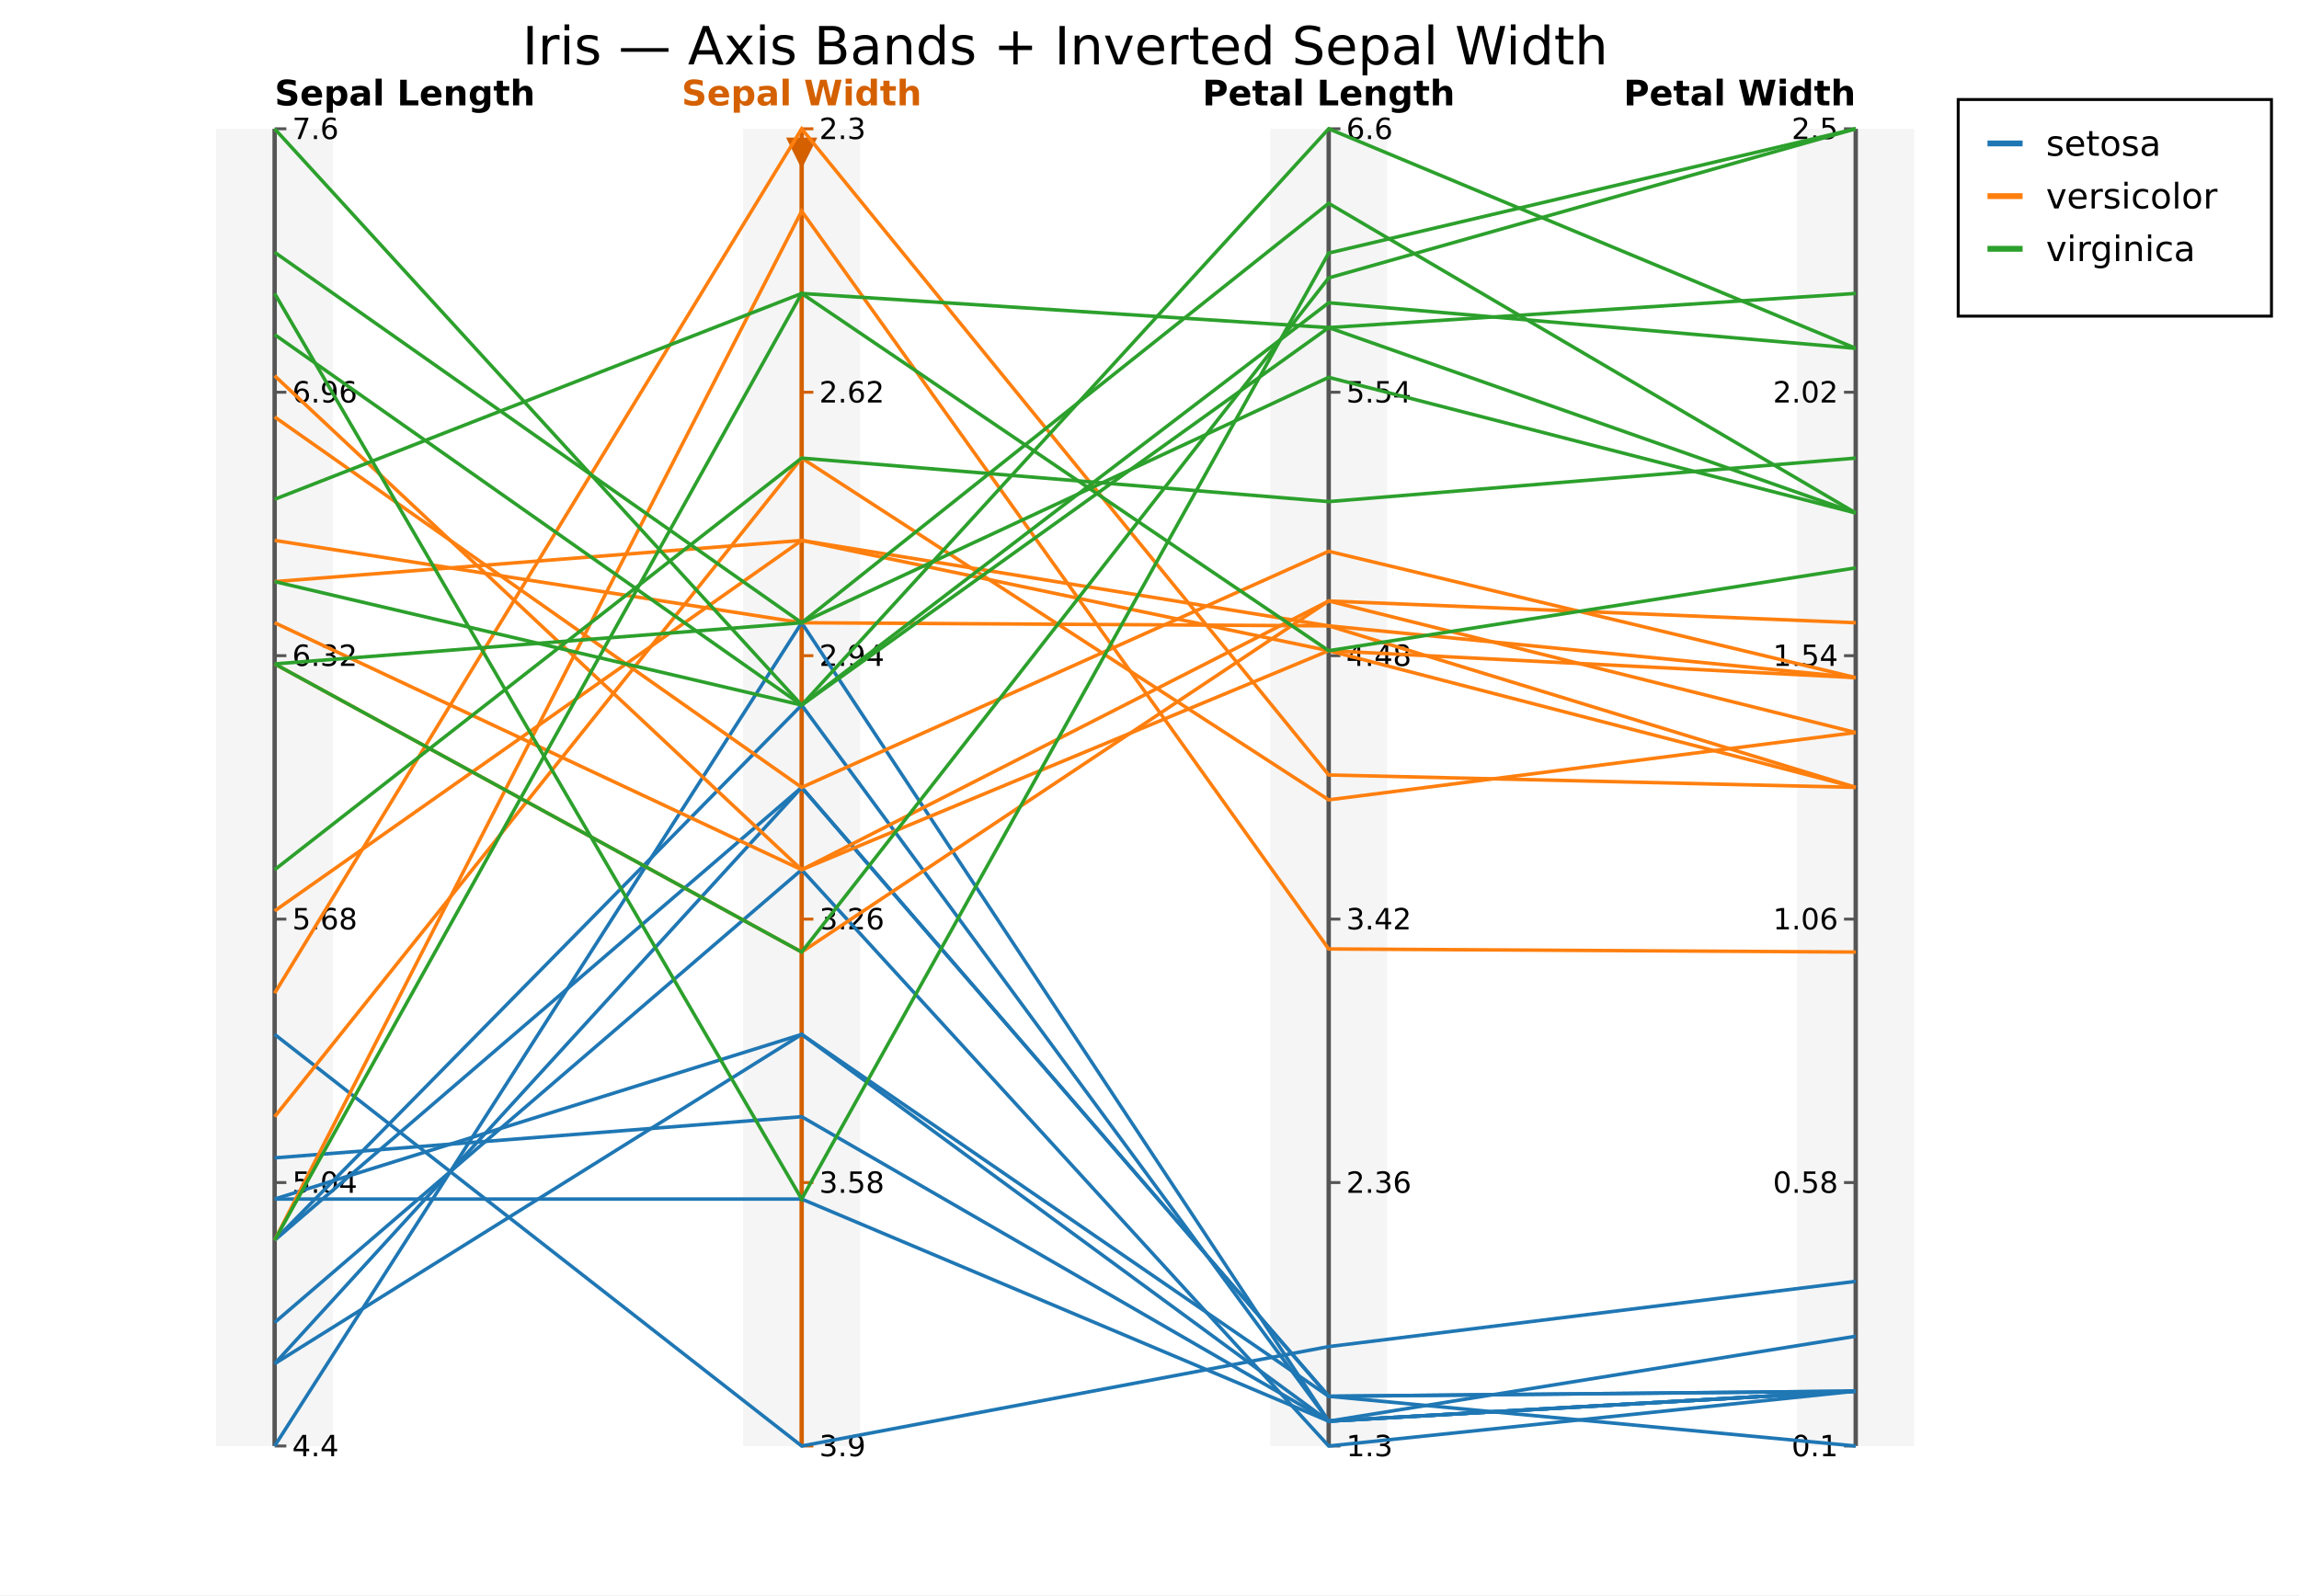
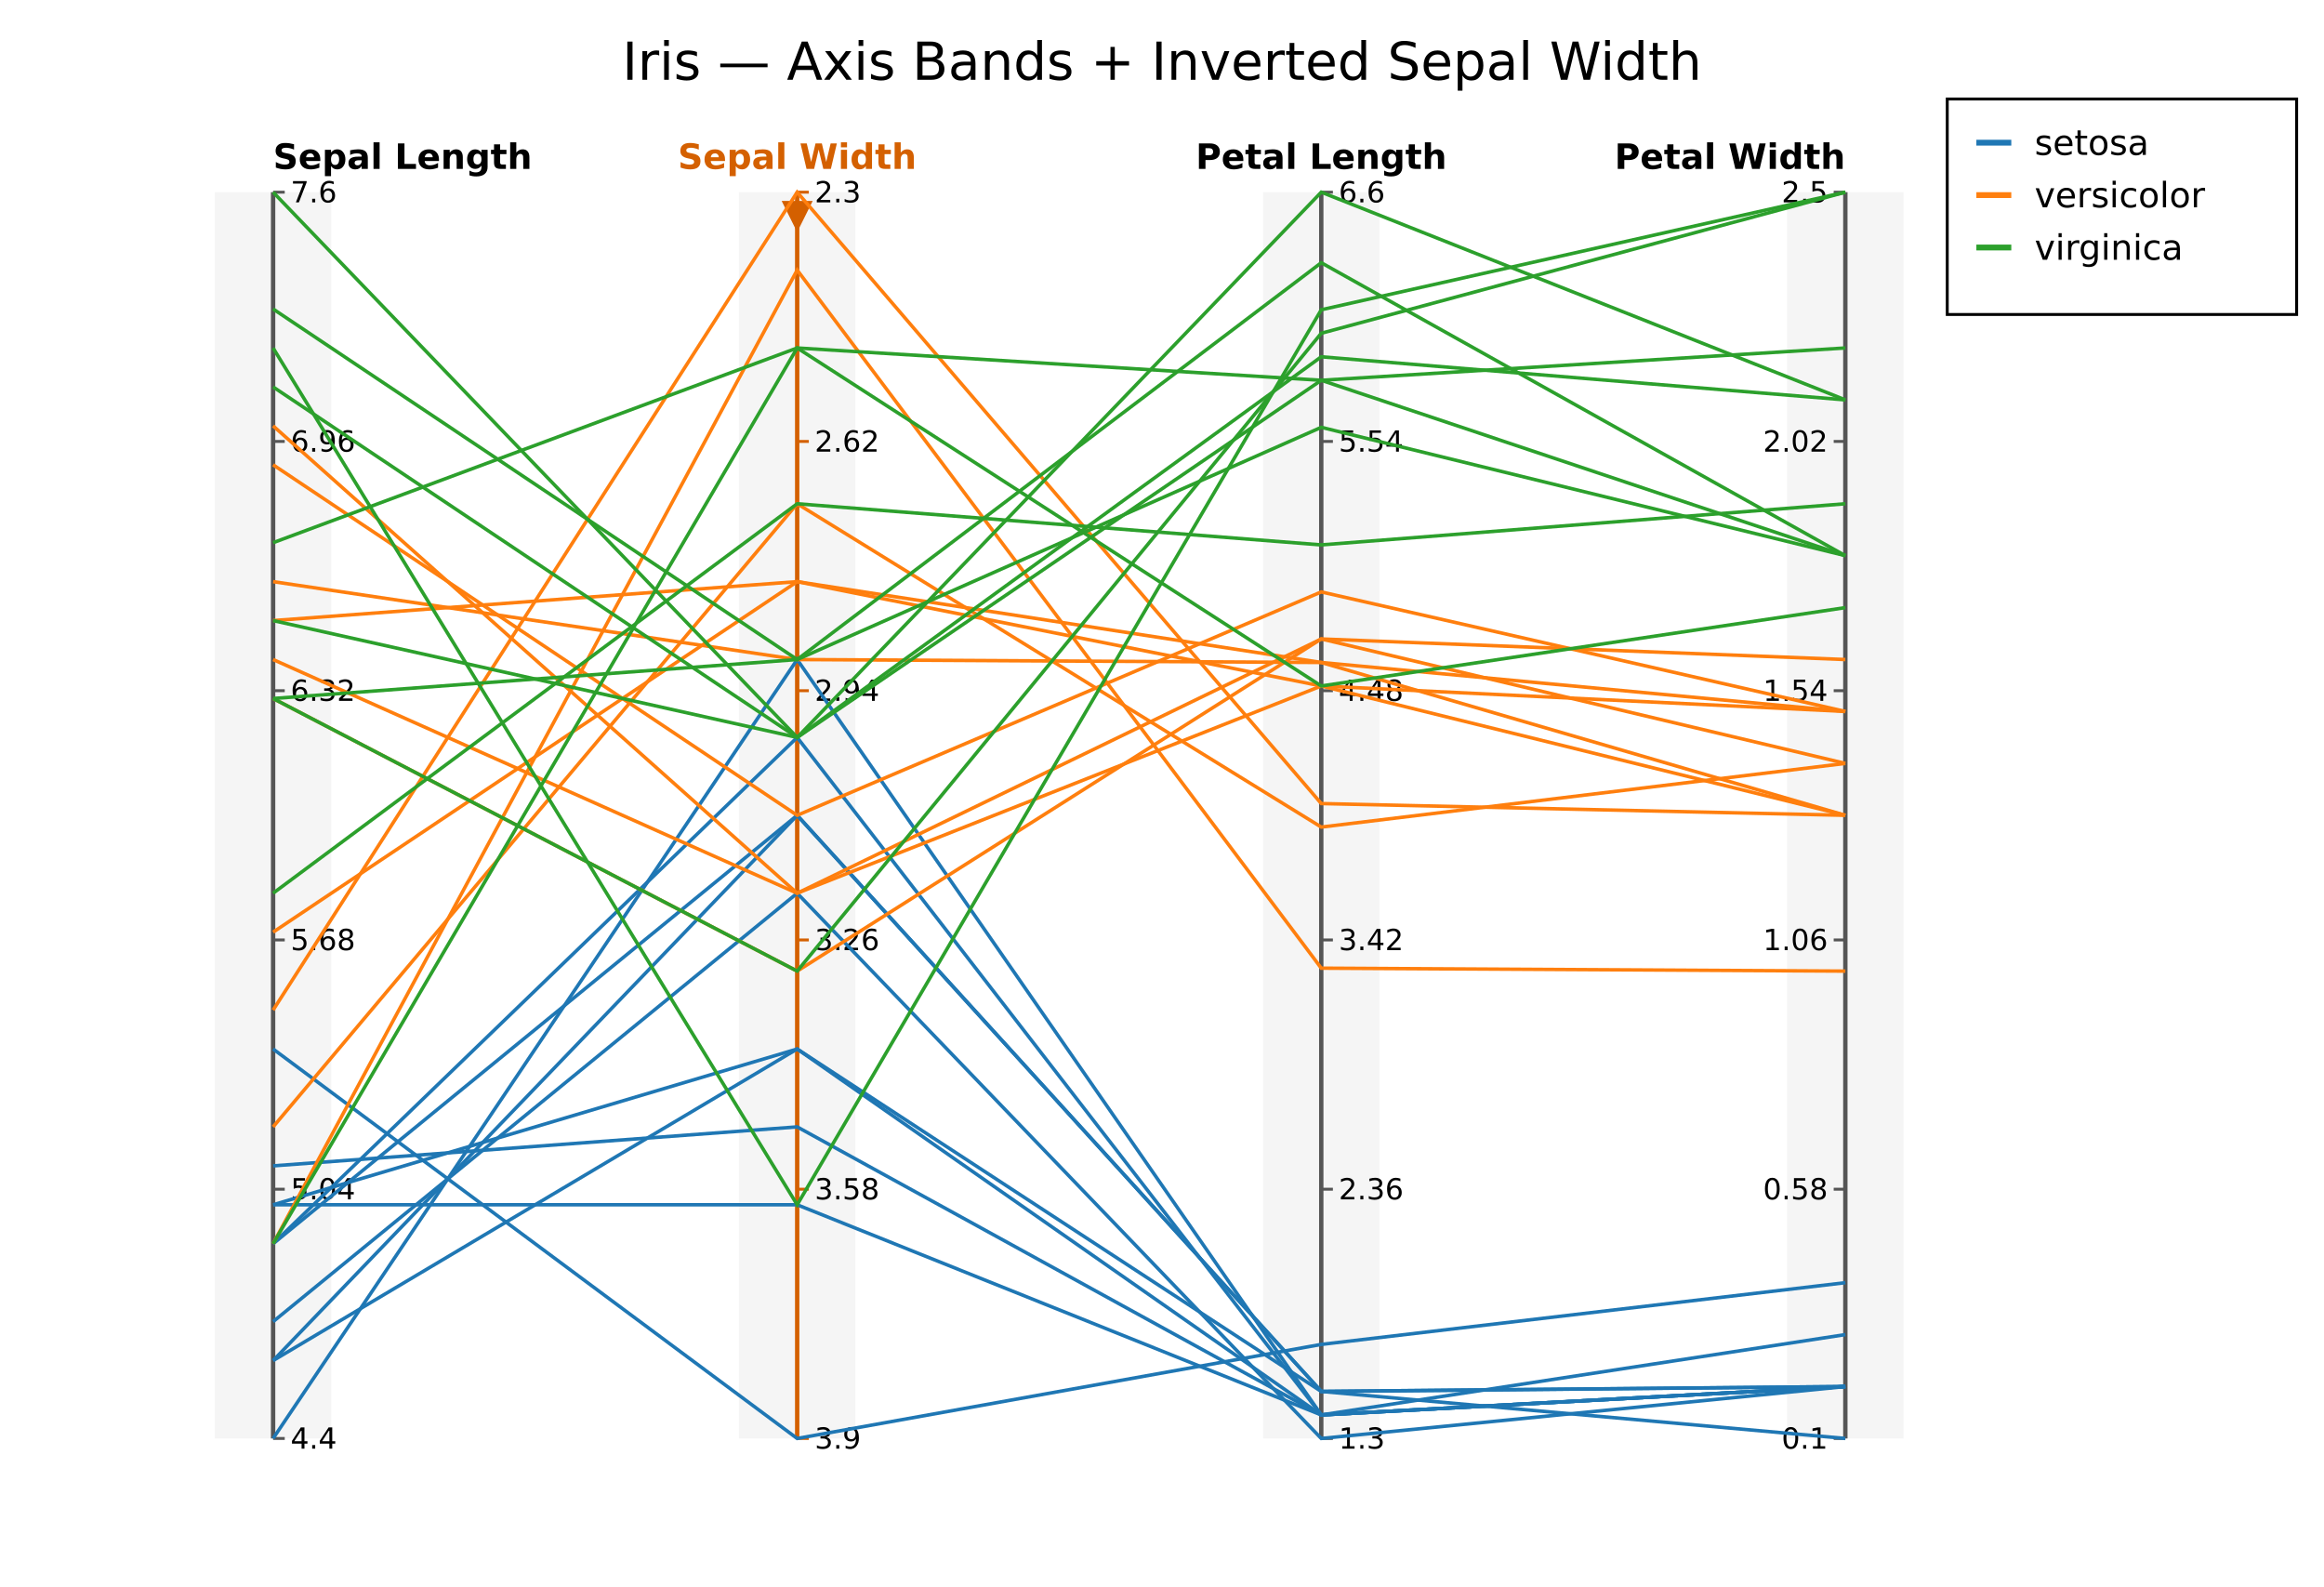
- <svg xmlns="http://www.w3.org/2000/svg" width="785.2" height="545" font-family="DejaVu Sans, Liberation Sans, Arial, sans-serif" fill="black">
+ <svg xmlns="http://www.w3.org/2000/svg" width="798.2" height="545" font-family="DejaVu Sans, Liberation Sans, Arial, sans-serif" fill="black">
  <rect width="100%" height="100%" fill="white" />
-   <text x="363.8" y="22" font-size="18" text-anchor="middle">Iris — Axis Bands + Inverted Sepal Width</text>
-   <rect x="73.8" y="44" width="40" height="450" fill="#f5f5f5" fill-opacity="1" />
-   <rect x="253.8" y="44" width="40" height="450" fill="#f5f5f5" fill-opacity="1" />
-   <rect x="433.8" y="44" width="40" height="450" fill="#f5f5f5" fill-opacity="1" />
-   <rect x="613.8" y="44" width="40" height="450" fill="#f5f5f5" fill-opacity="1" />
-   <line x1="93.8" y1="44" x2="93.8" y2="494" stroke="#555555" stroke-width="1.5" />
-   <line x1="273.8" y1="44" x2="273.8" y2="494" stroke="#d46000" stroke-width="1.5" />
-   <line x1="453.8" y1="44" x2="453.8" y2="494" stroke="#555555" stroke-width="1.5" />
-   <line x1="633.8" y1="44" x2="633.8" y2="494" stroke="#555555" stroke-width="1.5" />
-   <text x="93.8" y="36" font-size="12" text-anchor="start" font-weight="bold">Sepal Length</text>
-   <text x="273.8" y="36" font-size="12" text-anchor="middle" font-weight="bold" fill="#d46000">Sepal Width</text>
-   <text x="273.8" y="56" font-size="14" text-anchor="middle" font-weight="bold" fill="#d46000">▼</text>
-   <text x="453.8" y="36" font-size="12" text-anchor="middle" font-weight="bold">Petal Length</text>
-   <text x="633.8" y="36" font-size="12" text-anchor="end" font-weight="bold">Petal Width</text>
+   <text x="399.1" y="27.4" font-size="18" text-anchor="middle">Iris — Axis Bands + Inverted Sepal Width</text>
+   <rect x="73.8" y="66" width="40" height="428" fill="#f5f5f5" fill-opacity="1" />
+   <rect x="253.8" y="66" width="40" height="428" fill="#f5f5f5" fill-opacity="1" />
+   <rect x="433.8" y="66" width="40" height="428" fill="#f5f5f5" fill-opacity="1" />
+   <rect x="613.8" y="66" width="40" height="428" fill="#f5f5f5" fill-opacity="1" />
+   <line x1="93.8" y1="66" x2="93.8" y2="494" stroke="#555555" stroke-width="1.5" />
+   <line x1="273.8" y1="66" x2="273.8" y2="494" stroke="#d46000" stroke-width="1.5" />
+   <line x1="453.8" y1="66" x2="453.8" y2="494" stroke="#555555" stroke-width="1.5" />
+   <line x1="633.8" y1="66" x2="633.8" y2="494" stroke="#555555" stroke-width="1.5" />
+   <text x="93.8" y="58" font-size="12" text-anchor="start" font-weight="bold">Sepal Length</text>
+   <text x="273.8" y="58" font-size="12" text-anchor="middle" font-weight="bold" fill="#d46000">Sepal Width</text>
+   <text x="273.8" y="78" font-size="14" text-anchor="middle" font-weight="bold" fill="#d46000">▼</text>
+   <text x="453.8" y="58" font-size="12" text-anchor="middle" font-weight="bold">Petal Length</text>
+   <text x="633.8" y="58" font-size="12" text-anchor="end" font-weight="bold">Petal Width</text>
  <line x1="93.8" y1="494" x2="97.8" y2="494" stroke="#555555" stroke-width="1" />
  <text x="99.8" y="497.5" font-size="10" text-anchor="start">4.4</text>
-   <line x1="93.8" y1="404" x2="97.8" y2="404" stroke="#555555" stroke-width="1" />
-   <text x="99.8" y="407.5" font-size="10" text-anchor="start">5.04</text>
-   <line x1="93.8" y1="314" x2="97.8" y2="314" stroke="#555555" stroke-width="1" />
-   <text x="99.8" y="317.5" font-size="10" text-anchor="start">5.68</text>
-   <line x1="93.8" y1="224" x2="97.8" y2="224" stroke="#555555" stroke-width="1" />
-   <text x="99.8" y="227.5" font-size="10" text-anchor="start">6.32</text>
-   <line x1="93.8" y1="134" x2="97.8" y2="134" stroke="#555555" stroke-width="1" />
-   <text x="99.8" y="137.5" font-size="10" text-anchor="start">6.96</text>
-   <line x1="93.8" y1="44" x2="97.8" y2="44" stroke="#555555" stroke-width="1" />
-   <text x="99.8" y="47.5" font-size="10" text-anchor="start">7.6</text>
-   <line x1="273.8" y1="44" x2="277.8" y2="44" stroke="#d46000" stroke-width="1" />
-   <text x="279.8" y="47.5" font-size="10" text-anchor="start">2.3</text>
-   <line x1="273.8" y1="134" x2="277.8" y2="134" stroke="#d46000" stroke-width="1" />
-   <text x="279.8" y="137.5" font-size="10" text-anchor="start">2.62</text>
-   <line x1="273.8" y1="224" x2="277.8" y2="224" stroke="#d46000" stroke-width="1" />
-   <text x="279.8" y="227.5" font-size="10" text-anchor="start">2.94</text>
-   <line x1="273.8" y1="314" x2="277.8" y2="314" stroke="#d46000" stroke-width="1" />
-   <text x="279.8" y="317.5" font-size="10" text-anchor="start">3.26</text>
-   <line x1="273.8" y1="404" x2="277.8" y2="404" stroke="#d46000" stroke-width="1" />
-   <text x="279.8" y="407.5" font-size="10" text-anchor="start">3.58</text>
+   <line x1="93.8" y1="408.4" x2="97.8" y2="408.4" stroke="#555555" stroke-width="1" />
+   <text x="99.8" y="411.9" font-size="10" text-anchor="start">5.04</text>
+   <line x1="93.8" y1="322.8" x2="97.8" y2="322.8" stroke="#555555" stroke-width="1" />
+   <text x="99.8" y="326.3" font-size="10" text-anchor="start">5.68</text>
+   <line x1="93.8" y1="237.2" x2="97.8" y2="237.2" stroke="#555555" stroke-width="1" />
+   <text x="99.8" y="240.7" font-size="10" text-anchor="start">6.32</text>
+   <line x1="93.8" y1="151.6" x2="97.8" y2="151.6" stroke="#555555" stroke-width="1" />
+   <text x="99.8" y="155.1" font-size="10" text-anchor="start">6.96</text>
+   <line x1="93.8" y1="66" x2="97.8" y2="66" stroke="#555555" stroke-width="1" />
+   <text x="99.8" y="69.5" font-size="10" text-anchor="start">7.6</text>
+   <line x1="273.8" y1="66" x2="277.8" y2="66" stroke="#d46000" stroke-width="1" />
+   <text x="279.8" y="69.5" font-size="10" text-anchor="start">2.3</text>
+   <line x1="273.8" y1="151.6" x2="277.8" y2="151.6" stroke="#d46000" stroke-width="1" />
+   <text x="279.8" y="155.1" font-size="10" text-anchor="start">2.62</text>
+   <line x1="273.8" y1="237.2" x2="277.8" y2="237.2" stroke="#d46000" stroke-width="1" />
+   <text x="279.8" y="240.7" font-size="10" text-anchor="start">2.94</text>
+   <line x1="273.8" y1="322.8" x2="277.8" y2="322.8" stroke="#d46000" stroke-width="1" />
+   <text x="279.8" y="326.3" font-size="10" text-anchor="start">3.26</text>
+   <line x1="273.8" y1="408.4" x2="277.8" y2="408.4" stroke="#d46000" stroke-width="1" />
+   <text x="279.8" y="411.9" font-size="10" text-anchor="start">3.58</text>
  <line x1="273.8" y1="494" x2="277.8" y2="494" stroke="#d46000" stroke-width="1" />
  <text x="279.8" y="497.5" font-size="10" text-anchor="start">3.9</text>
  <line x1="453.8" y1="494" x2="457.8" y2="494" stroke="#555555" stroke-width="1" />
  <text x="459.8" y="497.5" font-size="10" text-anchor="start">1.3</text>
-   <line x1="453.8" y1="404" x2="457.8" y2="404" stroke="#555555" stroke-width="1" />
-   <text x="459.8" y="407.5" font-size="10" text-anchor="start">2.36</text>
-   <line x1="453.8" y1="314" x2="457.8" y2="314" stroke="#555555" stroke-width="1" />
-   <text x="459.8" y="317.5" font-size="10" text-anchor="start">3.42</text>
-   <line x1="453.8" y1="224" x2="457.8" y2="224" stroke="#555555" stroke-width="1" />
-   <text x="459.8" y="227.5" font-size="10" text-anchor="start">4.48</text>
-   <line x1="453.8" y1="134" x2="457.8" y2="134" stroke="#555555" stroke-width="1" />
-   <text x="459.8" y="137.5" font-size="10" text-anchor="start">5.54</text>
-   <line x1="453.8" y1="44" x2="457.8" y2="44" stroke="#555555" stroke-width="1" />
-   <text x="459.8" y="47.5" font-size="10" text-anchor="start">6.6</text>
+   <line x1="453.8" y1="408.4" x2="457.8" y2="408.4" stroke="#555555" stroke-width="1" />
+   <text x="459.8" y="411.9" font-size="10" text-anchor="start">2.36</text>
+   <line x1="453.8" y1="322.8" x2="457.8" y2="322.8" stroke="#555555" stroke-width="1" />
+   <text x="459.8" y="326.3" font-size="10" text-anchor="start">3.42</text>
+   <line x1="453.8" y1="237.2" x2="457.8" y2="237.2" stroke="#555555" stroke-width="1" />
+   <text x="459.8" y="240.7" font-size="10" text-anchor="start">4.48</text>
+   <line x1="453.8" y1="151.6" x2="457.8" y2="151.6" stroke="#555555" stroke-width="1" />
+   <text x="459.8" y="155.1" font-size="10" text-anchor="start">5.54</text>
+   <line x1="453.8" y1="66" x2="457.8" y2="66" stroke="#555555" stroke-width="1" />
+   <text x="459.8" y="69.5" font-size="10" text-anchor="start">6.6</text>
  <line x1="633.8" y1="494" x2="629.8" y2="494" stroke="#555555" stroke-width="1" />
  <text x="627.8" y="497.5" font-size="10" text-anchor="end">0.1</text>
-   <line x1="633.8" y1="404" x2="629.8" y2="404" stroke="#555555" stroke-width="1" />
-   <text x="627.8" y="407.5" font-size="10" text-anchor="end">0.58</text>
-   <line x1="633.8" y1="314" x2="629.8" y2="314" stroke="#555555" stroke-width="1" />
-   <text x="627.8" y="317.5" font-size="10" text-anchor="end">1.06</text>
-   <line x1="633.8" y1="224" x2="629.8" y2="224" stroke="#555555" stroke-width="1" />
-   <text x="627.8" y="227.5" font-size="10" text-anchor="end">1.54</text>
-   <line x1="633.8" y1="134" x2="629.8" y2="134" stroke="#555555" stroke-width="1" />
-   <text x="627.8" y="137.5" font-size="10" text-anchor="end">2.02</text>
-   <line x1="633.8" y1="44" x2="629.8" y2="44" stroke="#555555" stroke-width="1" />
-   <text x="627.8" y="47.5" font-size="10" text-anchor="end">2.5</text>
-   <path d="M 93.80,395.56 L 273.80,381.50 L 453.80,485.51 L 633.80,475.25" stroke="#1f77b4" stroke-width="1.2" fill="none" fill-opacity="0.65" />
-   <path d="M 93.80,423.69 L 273.80,240.88 L 453.80,485.51 L 633.80,475.25" stroke="#1f77b4" stroke-width="1.2" fill="none" fill-opacity="0.65" />
-   <path d="M 93.80,451.81 L 273.80,297.13 L 453.80,494.00 L 633.80,475.25" stroke="#1f77b4" stroke-width="1.2" fill="none" fill-opacity="0.65" />
-   <path d="M 93.80,465.88 L 273.80,269.00 L 453.80,477.02 L 633.80,475.25" stroke="#1f77b4" stroke-width="1.2" fill="none" fill-opacity="0.65" />
-   <path d="M 93.80,409.63 L 273.80,409.63 L 453.80,485.51 L 633.80,475.25" stroke="#1f77b4" stroke-width="1.2" fill="none" fill-opacity="0.65" />
-   <path d="M 93.80,353.38 L 273.80,494.00 L 453.80,460.04 L 633.80,437.75" stroke="#1f77b4" stroke-width="1.2" fill="none" fill-opacity="0.65" />
-   <path d="M 93.80,465.88 L 273.80,353.38 L 453.80,485.51 L 633.80,456.50" stroke="#1f77b4" stroke-width="1.2" fill="none" fill-opacity="0.65" />
-   <path d="M 93.80,409.63 L 273.80,353.38 L 453.80,477.02 L 633.80,475.25" stroke="#1f77b4" stroke-width="1.2" fill="none" fill-opacity="0.65" />
-   <path d="M 93.80,494.00 L 273.80,212.75 L 453.80,485.51 L 633.80,475.25" stroke="#1f77b4" stroke-width="1.2" fill="none" fill-opacity="0.65" />
-   <path d="M 93.80,423.69 L 273.80,269.00 L 453.80,477.02 L 633.80,494.00" stroke="#1f77b4" stroke-width="1.2" fill="none" fill-opacity="0.65" />
-   <path d="M 93.80,128.37 L 273.80,297.13 L 453.80,205.32 L 633.80,250.25" stroke="#ff7f0e" stroke-width="1.2" fill="none" fill-opacity="0.65" />
-   <path d="M 93.80,212.75 L 273.80,297.13 L 453.80,222.30 L 633.80,231.50" stroke="#ff7f0e" stroke-width="1.2" fill="none" fill-opacity="0.65" />
-   <path d="M 93.80,142.44 L 273.80,269.00 L 453.80,188.34 L 633.80,231.50" stroke="#ff7f0e" stroke-width="1.2" fill="none" fill-opacity="0.65" />
-   <path d="M 93.80,339.31 L 273.80,44.00 L 453.80,264.75 L 633.80,269.00" stroke="#ff7f0e" stroke-width="1.2" fill="none" fill-opacity="0.65" />
-   <path d="M 93.80,198.69 L 273.80,184.62 L 453.80,213.81 L 633.80,231.50" stroke="#ff7f0e" stroke-width="1.2" fill="none" fill-opacity="0.65" />
-   <path d="M 93.80,311.19 L 273.80,184.62 L 453.80,222.30 L 633.80,269.00" stroke="#ff7f0e" stroke-width="1.2" fill="none" fill-opacity="0.65" />
-   <path d="M 93.80,226.81 L 273.80,325.25 L 453.80,205.32 L 633.80,212.75" stroke="#ff7f0e" stroke-width="1.2" fill="none" fill-opacity="0.65" />
-   <path d="M 93.80,423.69 L 273.80,72.13 L 453.80,324.19 L 633.80,325.25" stroke="#ff7f0e" stroke-width="1.2" fill="none" fill-opacity="0.65" />
-   <path d="M 93.80,184.63 L 273.80,212.75 L 453.80,213.81 L 633.80,269.00" stroke="#ff7f0e" stroke-width="1.2" fill="none" fill-opacity="0.65" />
-   <path d="M 93.80,381.50 L 273.80,156.50 L 453.80,273.25 L 633.80,250.25" stroke="#ff7f0e" stroke-width="1.2" fill="none" fill-opacity="0.65" />
-   <path d="M 93.80,226.81 L 273.80,325.25 L 453.80,94.94 L 633.80,44.00" stroke="#2ca02c" stroke-width="1.2" fill="none" fill-opacity="0.65" />
-   <path d="M 93.80,297.12 L 273.80,156.50 L 453.80,171.36 L 633.80,156.50" stroke="#2ca02c" stroke-width="1.2" fill="none" fill-opacity="0.65" />
-   <path d="M 93.80,114.31 L 273.80,240.88 L 453.80,103.43 L 633.80,119.00" stroke="#2ca02c" stroke-width="1.2" fill="none" fill-opacity="0.65" />
-   <path d="M 93.80,226.81 L 273.80,212.75 L 453.80,128.91 L 633.80,175.25" stroke="#2ca02c" stroke-width="1.2" fill="none" fill-opacity="0.65" />
-   <path d="M 93.80,198.69 L 273.80,240.88 L 453.80,111.92 L 633.80,100.25" stroke="#2ca02c" stroke-width="1.2" fill="none" fill-opacity="0.65" />
-   <path d="M 93.80,44.00 L 273.80,240.88 L 453.80,44.00 L 633.80,119.00" stroke="#2ca02c" stroke-width="1.2" fill="none" fill-opacity="0.65" />
-   <path d="M 93.80,423.69 L 273.80,100.25 L 453.80,222.30 L 633.80,194.00" stroke="#2ca02c" stroke-width="1.2" fill="none" fill-opacity="0.65" />
-   <path d="M 93.80,86.19 L 273.80,212.75 L 453.80,69.47 L 633.80,175.25" stroke="#2ca02c" stroke-width="1.2" fill="none" fill-opacity="0.65" />
-   <path d="M 93.80,170.56 L 273.80,100.25 L 453.80,111.92 L 633.80,175.25" stroke="#2ca02c" stroke-width="1.2" fill="none" fill-opacity="0.65" />
-   <path d="M 93.80,100.25 L 273.80,409.63 L 453.80,86.45 L 633.80,44.00" stroke="#2ca02c" stroke-width="1.2" fill="none" fill-opacity="0.65" />
-   <rect x="668.8" y="34" width="107" height="74" fill="#ffffff" />
-   <rect x="668.8" y="34" width="107" height="74" fill="none" stroke="#000000" stroke-width="1" />
+   <line x1="633.8" y1="408.4" x2="629.8" y2="408.4" stroke="#555555" stroke-width="1" />
+   <text x="627.8" y="411.9" font-size="10" text-anchor="end">0.58</text>
+   <line x1="633.8" y1="322.8" x2="629.8" y2="322.8" stroke="#555555" stroke-width="1" />
+   <text x="627.8" y="326.3" font-size="10" text-anchor="end">1.06</text>
+   <line x1="633.8" y1="237.2" x2="629.8" y2="237.2" stroke="#555555" stroke-width="1" />
+   <text x="627.8" y="240.7" font-size="10" text-anchor="end">1.54</text>
+   <line x1="633.8" y1="151.6" x2="629.8" y2="151.6" stroke="#555555" stroke-width="1" />
+   <text x="627.8" y="155.1" font-size="10" text-anchor="end">2.02</text>
+   <line x1="633.8" y1="66" x2="629.8" y2="66" stroke="#555555" stroke-width="1" />
+   <text x="627.8" y="69.5" font-size="10" text-anchor="end">2.5</text>
+   <path d="M 93.80,400.38 L 273.80,387.00 L 453.80,485.92 L 633.80,476.17" stroke="#1f77b4" stroke-width="1.2" fill="none" fill-opacity="0.65" />
+   <path d="M 93.80,427.12 L 273.80,253.25 L 453.80,485.92 L 633.80,476.17" stroke="#1f77b4" stroke-width="1.2" fill="none" fill-opacity="0.65" />
+   <path d="M 93.80,453.88 L 273.80,306.75 L 453.80,494.00 L 633.80,476.17" stroke="#1f77b4" stroke-width="1.2" fill="none" fill-opacity="0.65" />
+   <path d="M 93.80,467.25 L 273.80,280.00 L 453.80,477.85 L 633.80,476.17" stroke="#1f77b4" stroke-width="1.2" fill="none" fill-opacity="0.65" />
+   <path d="M 93.80,413.75 L 273.80,413.75 L 453.80,485.92 L 633.80,476.17" stroke="#1f77b4" stroke-width="1.2" fill="none" fill-opacity="0.65" />
+   <path d="M 93.80,360.25 L 273.80,494.00 L 453.80,461.70 L 633.80,440.50" stroke="#1f77b4" stroke-width="1.2" fill="none" fill-opacity="0.65" />
+   <path d="M 93.80,467.25 L 273.80,360.25 L 453.80,485.92 L 633.80,458.33" stroke="#1f77b4" stroke-width="1.2" fill="none" fill-opacity="0.65" />
+   <path d="M 93.80,413.75 L 273.80,360.25 L 453.80,477.85 L 633.80,476.17" stroke="#1f77b4" stroke-width="1.2" fill="none" fill-opacity="0.65" />
+   <path d="M 93.80,494.00 L 273.80,226.50 L 453.80,485.92 L 633.80,476.17" stroke="#1f77b4" stroke-width="1.2" fill="none" fill-opacity="0.65" />
+   <path d="M 93.80,427.12 L 273.80,280.00 L 453.80,477.85 L 633.80,494.00" stroke="#1f77b4" stroke-width="1.2" fill="none" fill-opacity="0.65" />
+   <path d="M 93.80,146.25 L 273.80,306.75 L 453.80,219.43 L 633.80,262.17" stroke="#ff7f0e" stroke-width="1.2" fill="none" fill-opacity="0.65" />
+   <path d="M 93.80,226.50 L 273.80,306.75 L 453.80,235.58 L 633.80,244.33" stroke="#ff7f0e" stroke-width="1.2" fill="none" fill-opacity="0.65" />
+   <path d="M 93.80,159.62 L 273.80,280.00 L 453.80,203.28 L 633.80,244.33" stroke="#ff7f0e" stroke-width="1.2" fill="none" fill-opacity="0.65" />
+   <path d="M 93.80,346.88 L 273.80,66.00 L 453.80,275.96 L 633.80,280.00" stroke="#ff7f0e" stroke-width="1.2" fill="none" fill-opacity="0.65" />
+   <path d="M 93.80,213.12 L 273.80,199.75 L 453.80,227.51 L 633.80,244.33" stroke="#ff7f0e" stroke-width="1.2" fill="none" fill-opacity="0.65" />
+   <path d="M 93.80,320.12 L 273.80,199.75 L 453.80,235.58 L 633.80,280.00" stroke="#ff7f0e" stroke-width="1.2" fill="none" fill-opacity="0.65" />
+   <path d="M 93.80,239.88 L 273.80,333.50 L 453.80,219.43 L 633.80,226.50" stroke="#ff7f0e" stroke-width="1.2" fill="none" fill-opacity="0.65" />
+   <path d="M 93.80,427.12 L 273.80,92.75 L 453.80,332.49 L 633.80,333.50" stroke="#ff7f0e" stroke-width="1.2" fill="none" fill-opacity="0.65" />
+   <path d="M 93.80,199.75 L 273.80,226.50 L 453.80,227.51 L 633.80,280.00" stroke="#ff7f0e" stroke-width="1.2" fill="none" fill-opacity="0.65" />
+   <path d="M 93.80,387.00 L 273.80,173.00 L 453.80,284.04 L 633.80,262.17" stroke="#ff7f0e" stroke-width="1.2" fill="none" fill-opacity="0.65" />
+   <path d="M 93.80,239.88 L 273.80,333.50 L 453.80,114.45 L 633.80,66.00" stroke="#2ca02c" stroke-width="1.2" fill="none" fill-opacity="0.65" />
+   <path d="M 93.80,306.75 L 273.80,173.00 L 453.80,187.13 L 633.80,173.00" stroke="#2ca02c" stroke-width="1.2" fill="none" fill-opacity="0.65" />
+   <path d="M 93.80,132.88 L 273.80,253.25 L 453.80,122.53 L 633.80,137.33" stroke="#2ca02c" stroke-width="1.2" fill="none" fill-opacity="0.65" />
+   <path d="M 93.80,239.88 L 273.80,226.50 L 453.80,146.75 L 633.80,190.83" stroke="#2ca02c" stroke-width="1.2" fill="none" fill-opacity="0.65" />
+   <path d="M 93.80,213.12 L 273.80,253.25 L 453.80,130.60 L 633.80,119.50" stroke="#2ca02c" stroke-width="1.2" fill="none" fill-opacity="0.65" />
+   <path d="M 93.80,66.00 L 273.80,253.25 L 453.80,66.00 L 633.80,137.33" stroke="#2ca02c" stroke-width="1.2" fill="none" fill-opacity="0.65" />
+   <path d="M 93.80,427.12 L 273.80,119.50 L 453.80,235.58 L 633.80,208.67" stroke="#2ca02c" stroke-width="1.2" fill="none" fill-opacity="0.65" />
+   <path d="M 93.80,106.12 L 273.80,226.50 L 453.80,90.23 L 633.80,190.83" stroke="#2ca02c" stroke-width="1.2" fill="none" fill-opacity="0.65" />
+   <path d="M 93.80,186.37 L 273.80,119.50 L 453.80,130.60 L 633.80,190.83" stroke="#2ca02c" stroke-width="1.2" fill="none" fill-opacity="0.65" />
+   <path d="M 93.80,119.50 L 273.80,413.75 L 453.80,106.38 L 633.80,66.00" stroke="#2ca02c" stroke-width="1.2" fill="none" fill-opacity="0.65" />
+   <rect x="668.8" y="34" width="120" height="74" fill="#ffffff" />
+   <rect x="668.8" y="34" width="120" height="74" fill="none" stroke="#000000" stroke-width="1" />
  <text x="698.8" y="53.2" font-size="12" text-anchor="start">setosa</text>
  <line x1="678.8" y1="49" x2="690.8" y2="49" stroke="#1f77b4" stroke-width="2" />
  <text x="698.8" y="71.2" font-size="12" text-anchor="start">versicolor</text>
  <line x1="678.8" y1="67" x2="690.8" y2="67" stroke="#ff7f0e" stroke-width="2" />
  <text x="698.8" y="89.2" font-size="12" text-anchor="start">virginica</text>
  <line x1="678.8" y1="85" x2="690.8" y2="85" stroke="#2ca02c" stroke-width="2" />
</svg>
